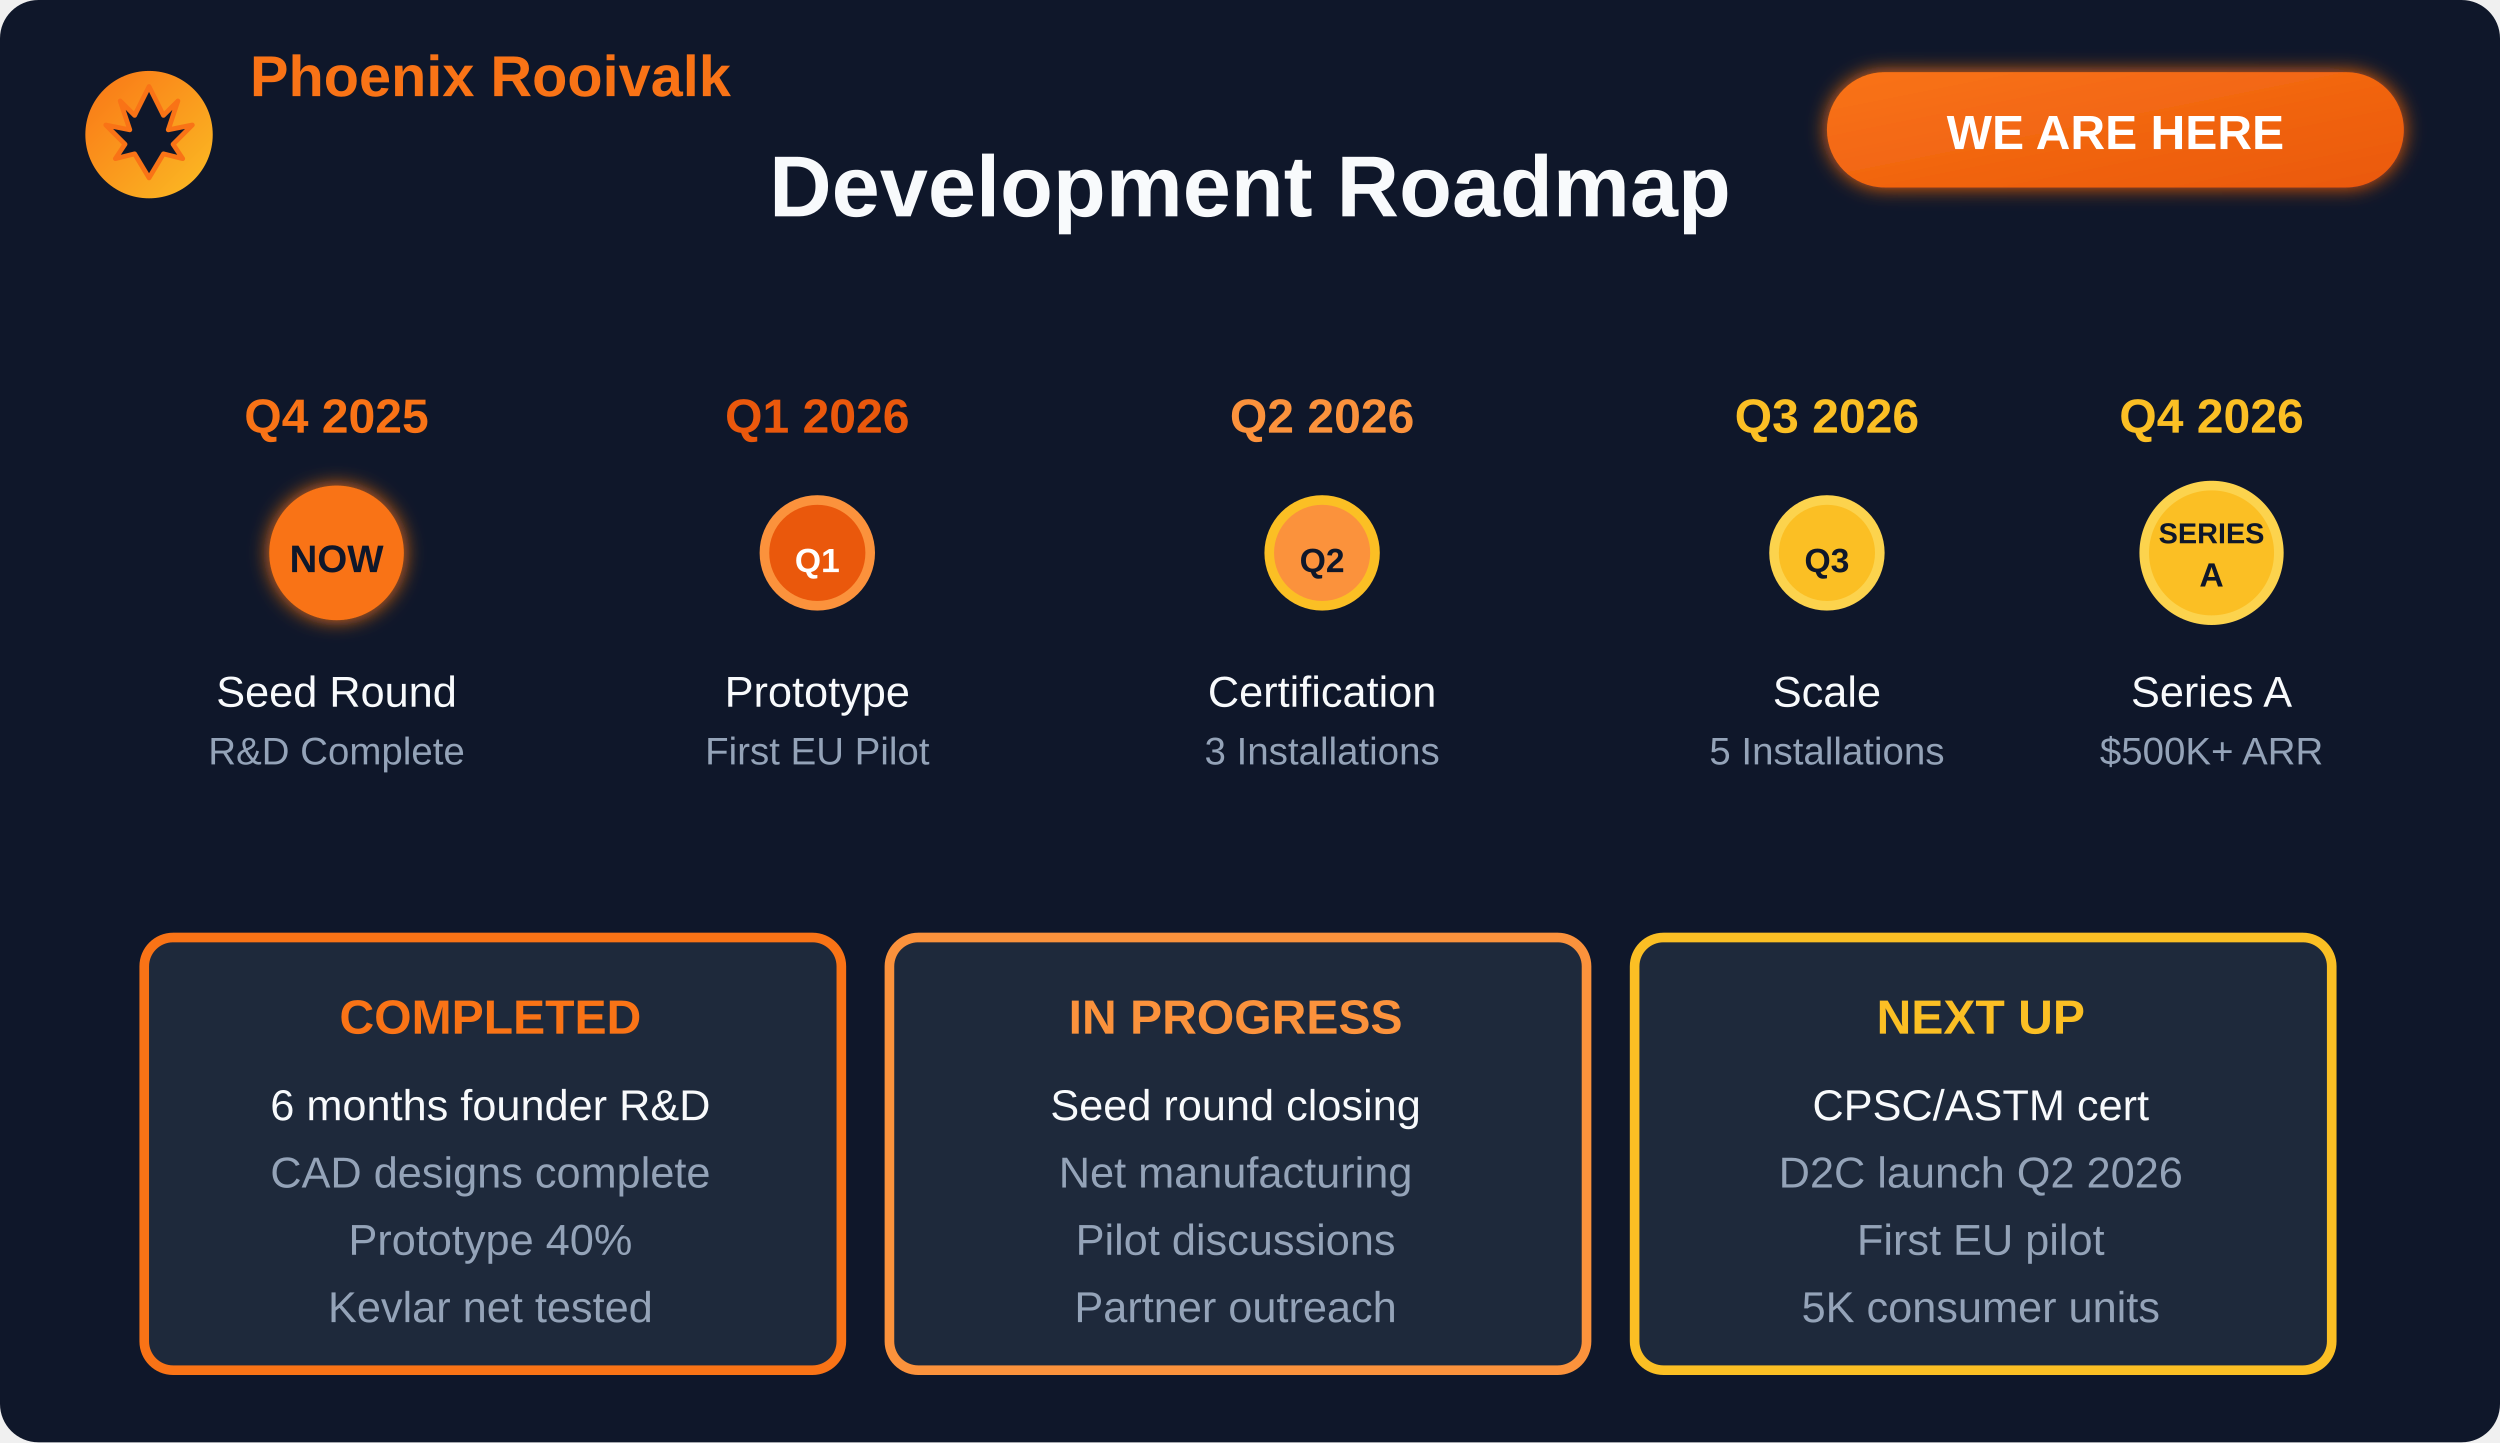
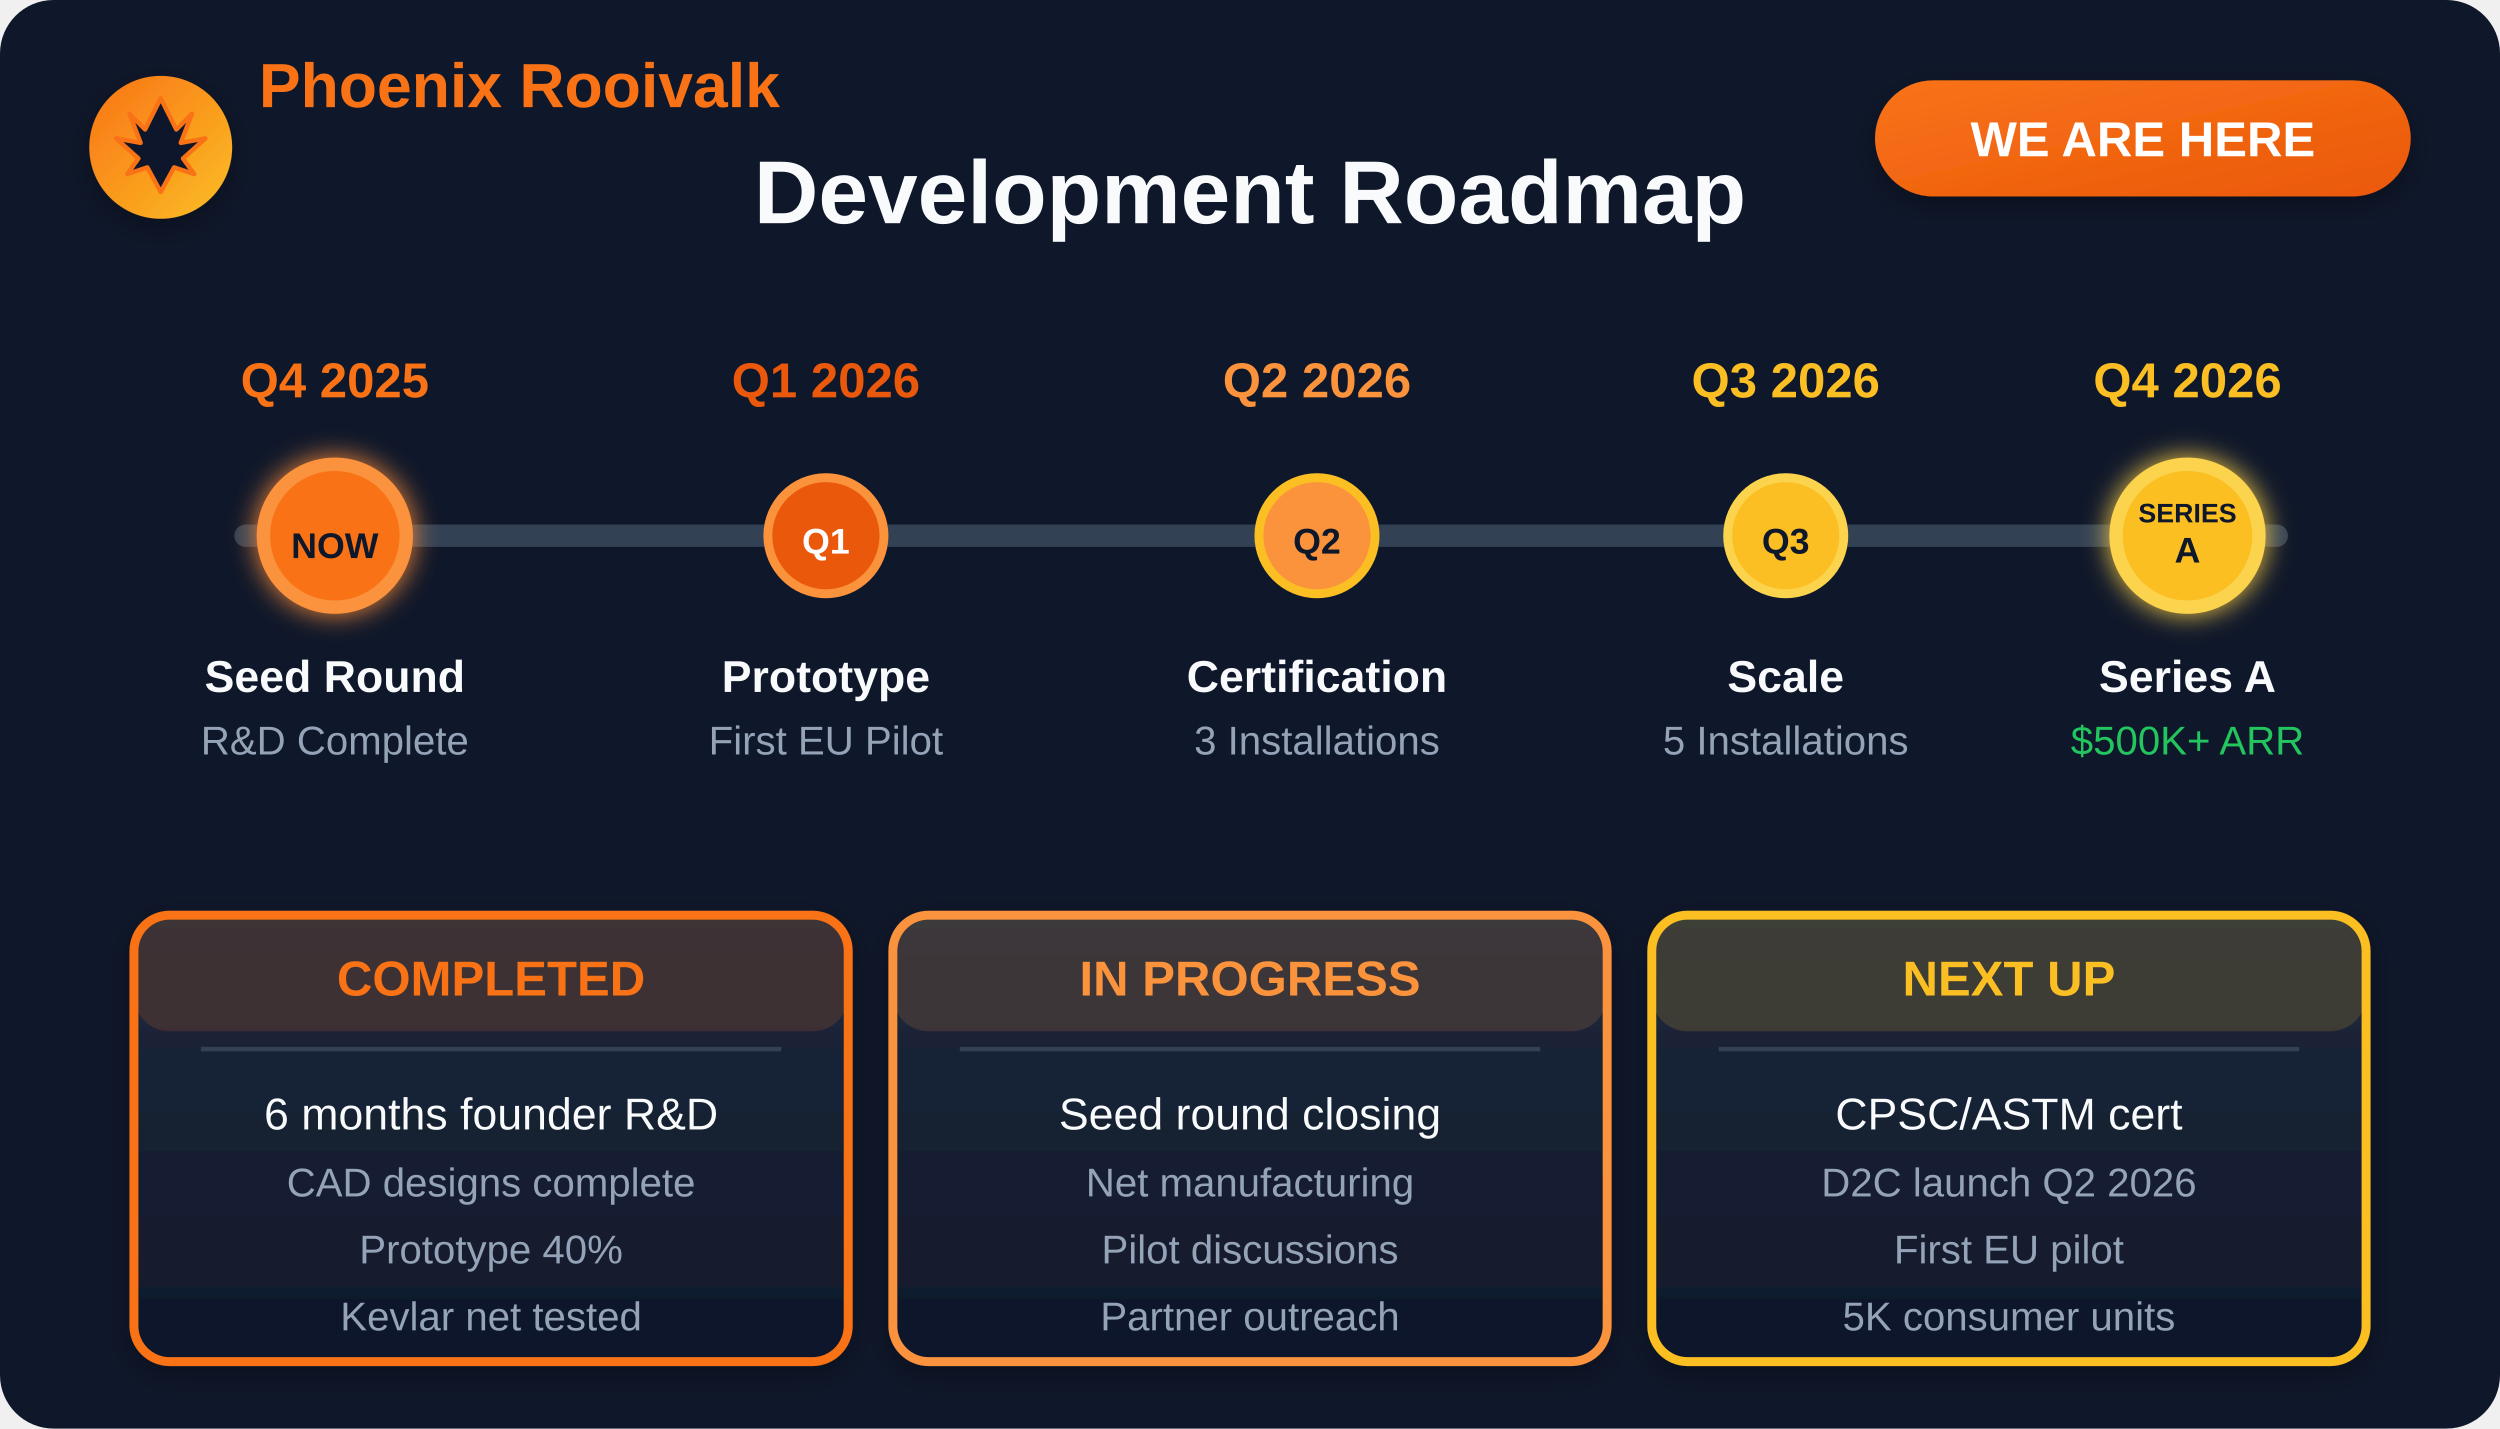
- <svg xmlns="http://www.w3.org/2000/svg" viewBox="0 0 520 300" width="520" height="300">
+ <svg xmlns="http://www.w3.org/2000/svg" viewBox="0 0 560 320" width="560" height="320">
  <defs>
    <linearGradient id="timelineGrad" x1="0%" y1="0%" x2="100%" y2="0%">
      <stop offset="0%" style="stop-color:#f97316" />
      <stop offset="50%" style="stop-color:#fb923c" />
      <stop offset="100%" style="stop-color:#fbbf24" />
    </linearGradient>
    <linearGradient id="currentGrad" x1="0%" y1="0%" x2="100%" y2="100%">
      <stop offset="0%" style="stop-color:#f97316" />
      <stop offset="100%" style="stop-color:#ea580c" />
    </linearGradient>
    <linearGradient id="phoenixGrad" x1="0%" y1="0%" x2="100%" y2="100%">
      <stop offset="0%" style="stop-color:#f97316" />
      <stop offset="100%" style="stop-color:#fbbf24" />
    </linearGradient>
-     <filter id="glow" x="-20%" y="-20%" width="140%" height="140%">
-       <feGaussianBlur stdDeviation="2" result="coloredBlur" />
+     <linearGradient id="completedGrad" x1="0%" y1="0%" x2="0%" y2="100%">
+       <stop offset="0%" style="stop-color:#1e293b" />
+       <stop offset="100%" style="stop-color:#0f172a" />
+     </linearGradient>
+     <filter id="glow" x="-30%" y="-30%" width="160%" height="160%">
+       <feGaussianBlur stdDeviation="3" result="coloredBlur" />
      <feMerge>
        <feMergeNode in="coloredBlur" />
        <feMergeNode in="SourceGraphic" />
      </feMerge>
    </filter>
+     <filter id="dropShadow" x="-20%" y="-20%" width="140%" height="140%">
+       <feDropShadow dx="0" dy="2" stdDeviation="3" flood-color="#000" flood-opacity="0.3" />
+     </filter>
+     <filter id="innerShadow" x="-10%" y="-10%" width="120%" height="120%">
+       <feOffset dx="0" dy="1" />
+       <feGaussianBlur stdDeviation="1" result="blur" />
+       <feComposite in2="SourceAlpha" operator="arithmetic" k2="-1" k3="1" />
+       <feMerge>
+         <feMergeNode />
+         <feMergeNode in="SourceGraphic" />
+       </feMerge>
+     </filter>
  </defs>
-   <rect x="0" y="0" width="520" height="300" fill="#0f172a" rx="8" />
-   <g transform="translate(15, 12)">
-     <circle cx="16" cy="16" r="14" fill="url(#phoenixGrad)" stroke="#0f172a" stroke-width="1.5" />
-     <path d="M16 6 L19 12 L22 9 L20 15 L25 14 L21 18 L23 21 L19 20 L16 25 L13 20 L9 21 L11 18 L7 14 L12 15 L10 9 L13 12 L16 6 Z" fill="#0f172a" stroke="#f97316" stroke-width="1" stroke-linejoin="round" />
-     <circle cx="16" cy="16" r="2" fill="#0f172a" />
+   <rect x="0" y="0" width="560" height="320" fill="#0f172a" rx="12" />
+   <g transform="translate(18, 15)" filter="url(#dropShadow)">
+     <circle cx="18" cy="18" r="16" fill="url(#phoenixGrad)" />
+     <path d="M18 7 L21.5 14 L25 10.5 L22.5 17 L28 16 L23 20.5 L25.5 24 L21 22.5 L18 28 L15 22.5 L10.5 24 L13 20.5 L8 16 L13.5 17 L11 10.5 L14.5 14 L18 7 Z" fill="#0f172a" stroke="#f97316" stroke-width="1" stroke-linejoin="round" />
+     <circle cx="18" cy="18" r="2.5" fill="#0f172a" />
  </g>
-   <text x="52" y="20" font-family="Arial, sans-serif" font-size="12" font-weight="bold" fill="#f97316">Phoenix Rooivalk</text>
-   <text x="260" y="45" font-family="Arial, sans-serif" font-size="18" font-weight="bold" fill="#f8fafc" text-anchor="middle">Development Roadmap</text>
-   <g transform="translate(380, 15)">
-     <rect x="0" y="0" width="120" height="24" rx="12" fill="url(#currentGrad)" filter="url(#glow)" />
-     <text x="60" y="16" font-family="Arial, sans-serif" font-size="10" font-weight="bold" fill="#ffffff" text-anchor="middle">WE ARE HERE</text>
+   <text x="58" y="24" font-family="Arial, sans-serif" font-size="14" font-weight="bold" fill="#f97316">Phoenix Rooivalk</text>
+   <text x="280" y="50" font-family="Arial, sans-serif" font-size="20" font-weight="bold" fill="#f8fafc" text-anchor="middle">Development Roadmap</text>
+   <g transform="translate(420, 18)" filter="url(#dropShadow)">
+     <rect x="0" y="0" width="120" height="26" rx="13" fill="url(#currentGrad)" />
+     <text x="60" y="17" font-family="Arial, sans-serif" font-size="11" font-weight="bold" fill="#ffffff" text-anchor="middle">WE ARE HERE</text>
  </g>
-   <line x1="50" y1="115" x2="480" y2="115" stroke="url(#timelineGrad)" stroke-width="4" stroke-linecap="round" />
-   <g transform="translate(70, 95)">
-     <circle cx="0" cy="20" r="14" fill="#f97316" filter="url(#glow)" />
-     <text x="0" y="24" font-family="Arial, sans-serif" font-size="8" font-weight="bold" fill="#0f172a" text-anchor="middle">NOW</text>
-     <text x="0" y="-5" font-family="Arial, sans-serif" font-size="10" font-weight="bold" fill="#f97316" text-anchor="middle">Q4 2025</text>
-     <text x="0" y="52" font-family="Arial, sans-serif" font-size="9" fill="#f8fafc" text-anchor="middle">Seed Round</text>
-     <text x="0" y="64" font-family="Arial, sans-serif" font-size="8" fill="#94a3b8" text-anchor="middle">R&amp;D Complete</text>
+   <line x1="55" y1="120" x2="510" y2="120" stroke="#334155" stroke-width="5" stroke-linecap="round" />
+   <line x1="55" y1="120" x2="510" y2="120" stroke="url(#timelineGrad)" stroke-width="4" stroke-linecap="round" />
+   <g transform="translate(75, 97)">
+     <text x="0" y="-8" font-family="Arial, sans-serif" font-size="11" font-weight="bold" fill="#f97316" text-anchor="middle">Q4 2025</text>
+     <circle cx="0" cy="23" r="16" fill="#f97316" stroke="#fb923c" stroke-width="3" filter="url(#glow)" />
+     <text x="0" y="28" font-family="Arial, sans-serif" font-size="8" font-weight="bold" fill="#0f172a" text-anchor="middle">NOW</text>
+     <text x="0" y="58" font-family="Arial, sans-serif" font-size="10" font-weight="600" fill="#f8fafc" text-anchor="middle">Seed Round</text>
+     <text x="0" y="72" font-family="Arial, sans-serif" font-size="9" fill="#94a3b8" text-anchor="middle">R&amp;D Complete</text>
  </g>
-   <g transform="translate(170, 95)">
-     <circle cx="0" cy="20" r="11" fill="#ea580c" stroke="#fb923c" stroke-width="2" />
-     <text x="0" y="24" font-family="Arial, sans-serif" font-size="7" font-weight="bold" fill="#ffffff" text-anchor="middle">Q1</text>
-     <text x="0" y="-5" font-family="Arial, sans-serif" font-size="10" font-weight="bold" fill="#ea580c" text-anchor="middle">Q1 2026</text>
-     <text x="0" y="52" font-family="Arial, sans-serif" font-size="9" fill="#f8fafc" text-anchor="middle">Prototype</text>
-     <text x="0" y="64" font-family="Arial, sans-serif" font-size="8" fill="#94a3b8" text-anchor="middle">First EU Pilot</text>
+   <g transform="translate(185, 97)">
+     <text x="0" y="-8" font-family="Arial, sans-serif" font-size="11" font-weight="bold" fill="#ea580c" text-anchor="middle">Q1 2026</text>
+     <circle cx="0" cy="23" r="13" fill="#ea580c" stroke="#fb923c" stroke-width="2" />
+     <text x="0" y="27" font-family="Arial, sans-serif" font-size="8" font-weight="bold" fill="#ffffff" text-anchor="middle">Q1</text>
+     <text x="0" y="58" font-family="Arial, sans-serif" font-size="10" font-weight="600" fill="#f8fafc" text-anchor="middle">Prototype</text>
+     <text x="0" y="72" font-family="Arial, sans-serif" font-size="9" fill="#94a3b8" text-anchor="middle">First EU Pilot</text>
  </g>
-   <g transform="translate(275, 95)">
-     <circle cx="0" cy="20" r="11" fill="#fb923c" stroke="#fbbf24" stroke-width="2" />
-     <text x="0" y="24" font-family="Arial, sans-serif" font-size="7" font-weight="bold" fill="#0f172a" text-anchor="middle">Q2</text>
-     <text x="0" y="-5" font-family="Arial, sans-serif" font-size="10" font-weight="bold" fill="#fb923c" text-anchor="middle">Q2 2026</text>
-     <text x="0" y="52" font-family="Arial, sans-serif" font-size="9" fill="#f8fafc" text-anchor="middle">Certification</text>
-     <text x="0" y="64" font-family="Arial, sans-serif" font-size="8" fill="#94a3b8" text-anchor="middle">3 Installations</text>
+   <g transform="translate(295, 97)">
+     <text x="0" y="-8" font-family="Arial, sans-serif" font-size="11" font-weight="bold" fill="#fb923c" text-anchor="middle">Q2 2026</text>
+     <circle cx="0" cy="23" r="13" fill="#fb923c" stroke="#fbbf24" stroke-width="2" />
+     <text x="0" y="27" font-family="Arial, sans-serif" font-size="8" font-weight="bold" fill="#0f172a" text-anchor="middle">Q2</text>
+     <text x="0" y="58" font-family="Arial, sans-serif" font-size="10" font-weight="600" fill="#f8fafc" text-anchor="middle">Certification</text>
+     <text x="0" y="72" font-family="Arial, sans-serif" font-size="9" fill="#94a3b8" text-anchor="middle">3 Installations</text>
  </g>
-   <g transform="translate(380, 95)">
-     <circle cx="0" cy="20" r="11" fill="#fbbf24" stroke="#fcd34d" stroke-width="2" />
-     <text x="0" y="24" font-family="Arial, sans-serif" font-size="7" font-weight="bold" fill="#0f172a" text-anchor="middle">Q3</text>
-     <text x="0" y="-5" font-family="Arial, sans-serif" font-size="10" font-weight="bold" fill="#fbbf24" text-anchor="middle">Q3 2026</text>
-     <text x="0" y="52" font-family="Arial, sans-serif" font-size="9" fill="#f8fafc" text-anchor="middle">Scale</text>
-     <text x="0" y="64" font-family="Arial, sans-serif" font-size="8" fill="#94a3b8" text-anchor="middle">5 Installations</text>
+   <g transform="translate(400, 97)">
+     <text x="0" y="-8" font-family="Arial, sans-serif" font-size="11" font-weight="bold" fill="#fbbf24" text-anchor="middle">Q3 2026</text>
+     <circle cx="0" cy="23" r="13" fill="#fbbf24" stroke="#fcd34d" stroke-width="2" />
+     <text x="0" y="27" font-family="Arial, sans-serif" font-size="8" font-weight="bold" fill="#0f172a" text-anchor="middle">Q3</text>
+     <text x="0" y="58" font-family="Arial, sans-serif" font-size="10" font-weight="600" fill="#f8fafc" text-anchor="middle">Scale</text>
+     <text x="0" y="72" font-family="Arial, sans-serif" font-size="9" fill="#94a3b8" text-anchor="middle">5 Installations</text>
  </g>
-   <g transform="translate(460, 95)">
-     <circle cx="0" cy="20" r="14" fill="#fbbf24" stroke="#fcd34d" stroke-width="2" />
-     <text x="0" y="18" font-family="Arial, sans-serif" font-size="6" font-weight="bold" fill="#0f172a" text-anchor="middle">SERIES</text>
-     <text x="0" y="27" font-family="Arial, sans-serif" font-size="7" font-weight="bold" fill="#0f172a" text-anchor="middle">A</text>
-     <text x="0" y="-5" font-family="Arial, sans-serif" font-size="10" font-weight="bold" fill="#fbbf24" text-anchor="middle">Q4 2026</text>
-     <text x="0" y="52" font-family="Arial, sans-serif" font-size="9" fill="#f8fafc" text-anchor="middle">Series A</text>
-     <text x="0" y="64" font-family="Arial, sans-serif" font-size="8" fill="#94a3b8" text-anchor="middle">$500K+ ARR</text>
+   <g transform="translate(490, 97)">
+     <text x="0" y="-8" font-family="Arial, sans-serif" font-size="11" font-weight="bold" fill="#fbbf24" text-anchor="middle">Q4 2026</text>
+     <circle cx="0" cy="23" r="16" fill="#fbbf24" stroke="#fcd34d" stroke-width="3" filter="url(#glow)" />
+     <text x="0" y="20" font-family="Arial, sans-serif" font-size="6" font-weight="bold" fill="#0f172a" text-anchor="middle">SERIES</text>
+     <text x="0" y="29" font-family="Arial, sans-serif" font-size="8" font-weight="bold" fill="#0f172a" text-anchor="middle">A</text>
+     <text x="0" y="58" font-family="Arial, sans-serif" font-size="10" font-weight="600" fill="#f8fafc" text-anchor="middle">Series A</text>
+     <text x="0" y="72" font-family="Arial, sans-serif" font-size="9" fill="#22c55e" text-anchor="middle">$500K+ ARR</text>
  </g>
-   <g transform="translate(30, 195)">
-     <rect x="0" y="0" width="145" height="90" rx="6" fill="#1e293b" stroke="#f97316" stroke-width="2" />
-     <text x="72" y="20" font-family="Arial, sans-serif" font-size="10" font-weight="bold" fill="#f97316" text-anchor="middle">COMPLETED</text>
-     <text x="72" y="38" font-family="Arial, sans-serif" font-size="9" fill="#f8fafc" text-anchor="middle">6 months founder R&amp;D</text>
-     <text x="72" y="52" font-family="Arial, sans-serif" font-size="9" fill="#94a3b8" text-anchor="middle">CAD designs complete</text>
-     <text x="72" y="66" font-family="Arial, sans-serif" font-size="9" fill="#94a3b8" text-anchor="middle">Prototype 40%</text>
-     <text x="72" y="80" font-family="Arial, sans-serif" font-size="9" fill="#94a3b8" text-anchor="middle">Kevlar net tested</text>
+   <g transform="translate(30, 205)">
+     <rect x="0" y="0" width="160" height="100" rx="8" fill="url(#completedGrad)" stroke="#f97316" stroke-width="2" filter="url(#dropShadow)" />
+     <rect x="0" y="0" width="160" height="26" rx="8" fill="#f97316" opacity="0.15" />
+     <text x="80" y="18" font-family="Arial, sans-serif" font-size="11" font-weight="bold" fill="#f97316" text-anchor="middle">COMPLETED</text>
+     <line x1="15" y1="30" x2="145" y2="30" stroke="#334155" stroke-width="1" />
+     <text x="80" y="48" font-family="Arial, sans-serif" font-size="10" fill="#f8fafc" text-anchor="middle">6 months founder R&amp;D</text>
+     <text x="80" y="63" font-family="Arial, sans-serif" font-size="9" fill="#94a3b8" text-anchor="middle">CAD designs complete</text>
+     <text x="80" y="78" font-family="Arial, sans-serif" font-size="9" fill="#94a3b8" text-anchor="middle">Prototype 40%</text>
+     <text x="80" y="93" font-family="Arial, sans-serif" font-size="9" fill="#94a3b8" text-anchor="middle">Kevlar net tested</text>
  </g>
-   <g transform="translate(185, 195)">
-     <rect x="0" y="0" width="145" height="90" rx="6" fill="#1e293b" stroke="#fb923c" stroke-width="2" />
-     <text x="72" y="20" font-family="Arial, sans-serif" font-size="10" font-weight="bold" fill="#fb923c" text-anchor="middle">IN PROGRESS</text>
-     <text x="72" y="38" font-family="Arial, sans-serif" font-size="9" fill="#f8fafc" text-anchor="middle">Seed round closing</text>
-     <text x="72" y="52" font-family="Arial, sans-serif" font-size="9" fill="#94a3b8" text-anchor="middle">Net manufacturing</text>
-     <text x="72" y="66" font-family="Arial, sans-serif" font-size="9" fill="#94a3b8" text-anchor="middle">Pilot discussions</text>
-     <text x="72" y="80" font-family="Arial, sans-serif" font-size="9" fill="#94a3b8" text-anchor="middle">Partner outreach</text>
+   <g transform="translate(200, 205)">
+     <rect x="0" y="0" width="160" height="100" rx="8" fill="url(#completedGrad)" stroke="#fb923c" stroke-width="2" filter="url(#dropShadow)" />
+     <rect x="0" y="0" width="160" height="26" rx="8" fill="#fb923c" opacity="0.15" />
+     <text x="80" y="18" font-family="Arial, sans-serif" font-size="11" font-weight="bold" fill="#fb923c" text-anchor="middle">IN PROGRESS</text>
+     <line x1="15" y1="30" x2="145" y2="30" stroke="#334155" stroke-width="1" />
+     <text x="80" y="48" font-family="Arial, sans-serif" font-size="10" fill="#f8fafc" text-anchor="middle">Seed round closing</text>
+     <text x="80" y="63" font-family="Arial, sans-serif" font-size="9" fill="#94a3b8" text-anchor="middle">Net manufacturing</text>
+     <text x="80" y="78" font-family="Arial, sans-serif" font-size="9" fill="#94a3b8" text-anchor="middle">Pilot discussions</text>
+     <text x="80" y="93" font-family="Arial, sans-serif" font-size="9" fill="#94a3b8" text-anchor="middle">Partner outreach</text>
  </g>
-   <g transform="translate(340, 195)">
-     <rect x="0" y="0" width="145" height="90" rx="6" fill="#1e293b" stroke="#fbbf24" stroke-width="2" />
-     <text x="72" y="20" font-family="Arial, sans-serif" font-size="10" font-weight="bold" fill="#fbbf24" text-anchor="middle">NEXT UP</text>
-     <text x="72" y="38" font-family="Arial, sans-serif" font-size="9" fill="#f8fafc" text-anchor="middle">CPSC/ASTM cert</text>
-     <text x="72" y="52" font-family="Arial, sans-serif" font-size="9" fill="#94a3b8" text-anchor="middle">D2C launch Q2 2026</text>
-     <text x="72" y="66" font-family="Arial, sans-serif" font-size="9" fill="#94a3b8" text-anchor="middle">First EU pilot</text>
-     <text x="72" y="80" font-family="Arial, sans-serif" font-size="9" fill="#94a3b8" text-anchor="middle">5K consumer units</text>
+   <g transform="translate(370, 205)">
+     <rect x="0" y="0" width="160" height="100" rx="8" fill="url(#completedGrad)" stroke="#fbbf24" stroke-width="2" filter="url(#dropShadow)" />
+     <rect x="0" y="0" width="160" height="26" rx="8" fill="#fbbf24" opacity="0.15" />
+     <text x="80" y="18" font-family="Arial, sans-serif" font-size="11" font-weight="bold" fill="#fbbf24" text-anchor="middle">NEXT UP</text>
+     <line x1="15" y1="30" x2="145" y2="30" stroke="#334155" stroke-width="1" />
+     <text x="80" y="48" font-family="Arial, sans-serif" font-size="10" fill="#f8fafc" text-anchor="middle">CPSC/ASTM cert</text>
+     <text x="80" y="63" font-family="Arial, sans-serif" font-size="9" fill="#94a3b8" text-anchor="middle">D2C launch Q2 2026</text>
+     <text x="80" y="78" font-family="Arial, sans-serif" font-size="9" fill="#94a3b8" text-anchor="middle">First EU pilot</text>
+     <text x="80" y="93" font-family="Arial, sans-serif" font-size="9" fill="#94a3b8" text-anchor="middle">5K consumer units</text>
  </g>
</svg>
